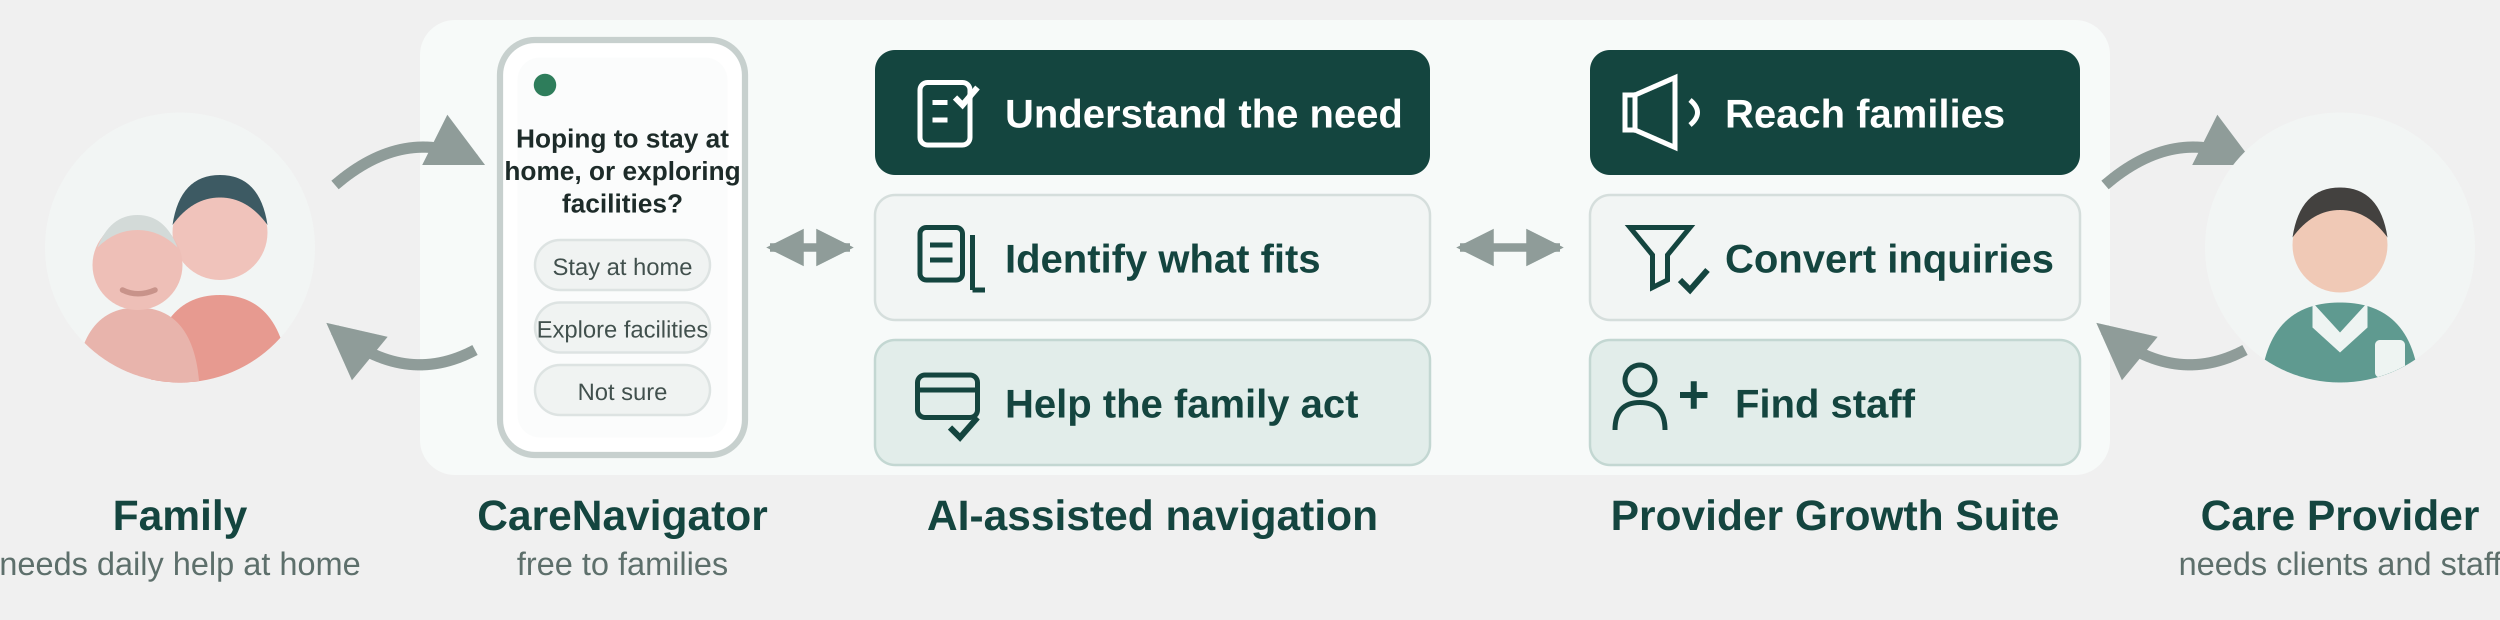
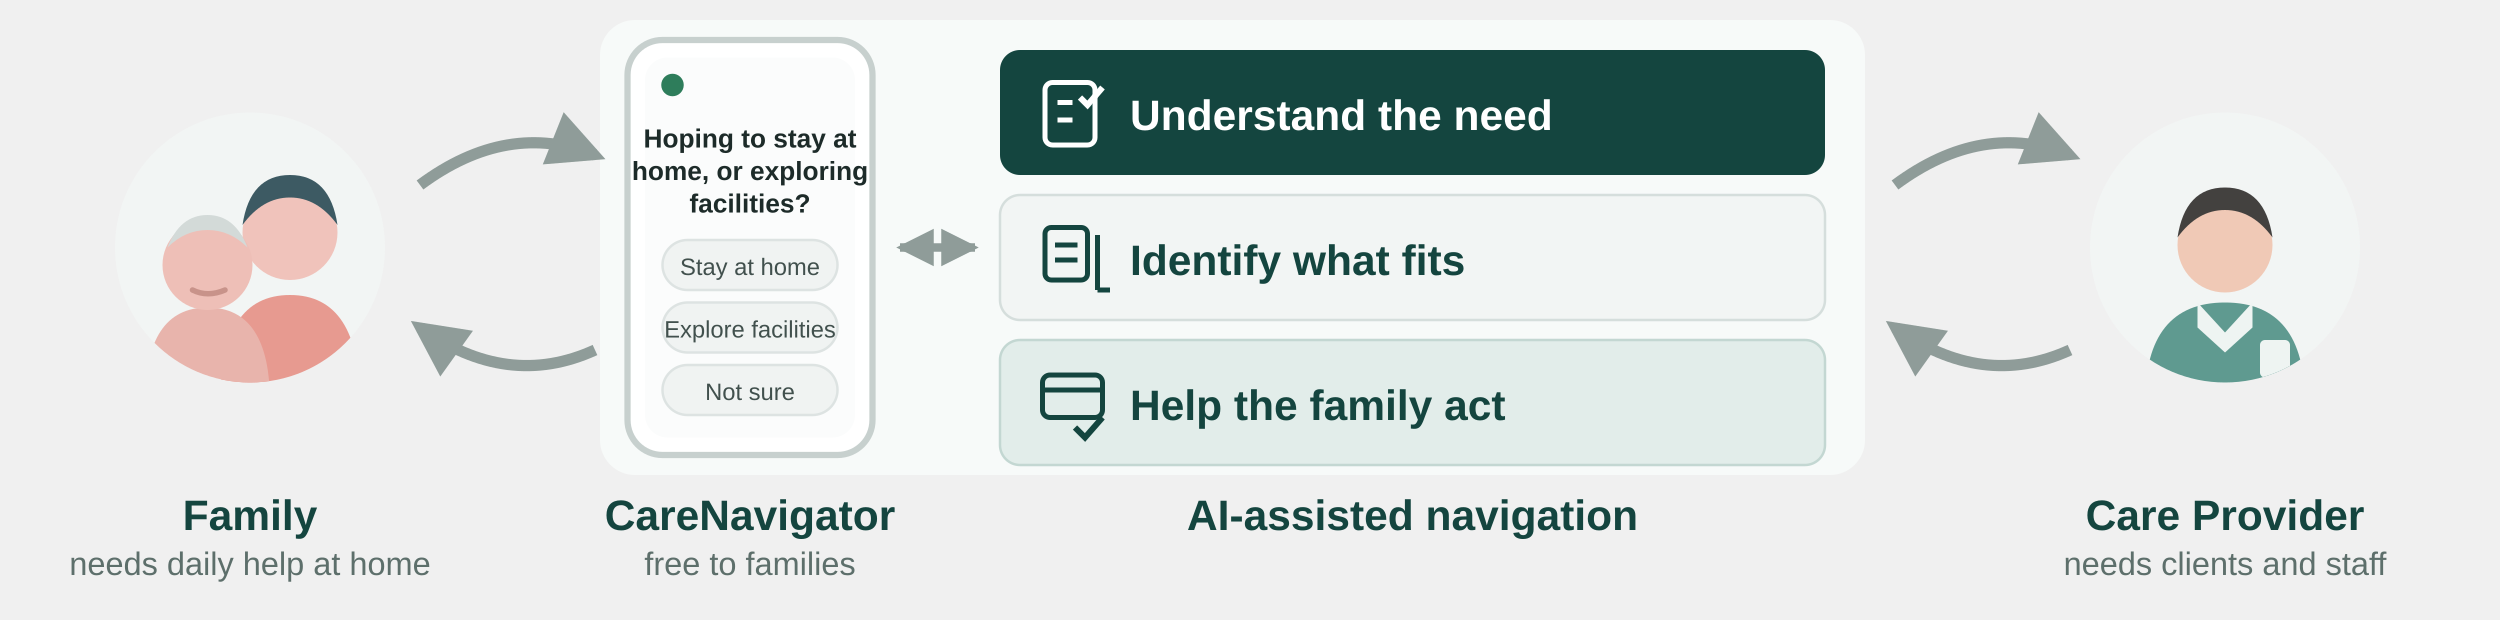
- <svg xmlns="http://www.w3.org/2000/svg" viewBox="0 0 1000 248" style="width:7.4in;margin:0 auto;display:block" role="img" aria-label="The two sides of the CareNavigator marketplace. A family works through the CareNavigator interface, which understands the need, identifies what fits, and helps the family act. Care providers, who need clients and staff, use the Provider Growth Suite to reach families, convert inquiries, and find staff.">
+ <svg xmlns="http://www.w3.org/2000/svg" viewBox="0 0 1000 248" style="width:7.4in;margin:0 auto;display:block" role="img" aria-label="The two sides of the CareNavigator marketplace. A family works through the CareNavigator interface, which understands the need, identifies what fits, and helps the family act, connecting the family to a care provider who needs clients and staff.">
  <defs>
    <marker id="ah" viewBox="0 0 10 10" refX="8" refY="5" markerWidth="5" markerHeight="5" orient="auto-start-reverse">
      <path d="M0 0 L10 5 L0 10 z" fill="#8f9c99" />
    </marker>
    <marker id="ah2" viewBox="0 0 10 10" refX="9" refY="5" markerWidth="15" markerHeight="15" markerUnits="userSpaceOnUse" orient="auto-start-reverse">
      <path d="M0 0 L10 5 L0 10 z" fill="#8f9c99" />
    </marker>
+     <clipPath id="famclip">
+       <circle cx="72" cy="99" r="54" />
+     </clipPath>
+     <clipPath id="provclip">
+       <circle cx="936" cy="99" r="54" />
+     </clipPath>
  </defs>
-   <rect x="168" y="8" width="676" height="182" rx="14" fill="#f7faf9" />
-   <clipPath id="famclip">
-     <circle cx="72" cy="99" r="54" />
-   </clipPath>
-   <circle cx="72" cy="99" r="54" fill="#f2f5f4" />
-   <g clip-path="url(#famclip)">
-     <path d="M60 161 q0-43 28-43 q28 0 28 43 z" fill="#e79a90" />
-     <circle cx="88" cy="93" r="19" fill="#f0c3bb" />
-     <path d="M69 90 q3-20 19-20 q16 0 19 20 q-8-11-19-11 q-11 0-19 11z" fill="#3d5a63" />
-     <path d="M30 161 q0-38 25-38 q25 0 25 38 z" fill="#e8b4ac" />
-     <circle cx="55" cy="106" r="18" fill="#eebfb7" />
-     <path d="M39 99 q5-13 16-13 q11 0 16 13 q-7-7-16-7 q-9 0-16 7z" fill="#d3dad8" />
-     <path d="M49 116 q6 3 13 0" fill="none" stroke="#c8938a" stroke-width="2.2" stroke-linecap="round" />
+   <rect x="240" y="8" width="506" height="182" rx="14" fill="#f7faf9" />
+   <circle cx="100" cy="99" r="54" fill="#f2f5f4" />
+   <g transform="translate(28,0)">
+     <g clip-path="url(#famclip)">
+       <path d="M60 161 q0-43 28-43 q28 0 28 43 z" fill="#e79a90" />
+       <circle cx="88" cy="93" r="19" fill="#f0c3bb" />
+       <path d="M69 90 q3-20 19-20 q16 0 19 20 q-8-11-19-11 q-11 0-19 11z" fill="#3d5a63" />
+       <path d="M30 161 q0-38 25-38 q25 0 25 38 z" fill="#e8b4ac" />
+       <circle cx="55" cy="106" r="18" fill="#eebfb7" />
+       <path d="M39 99 q5-13 16-13 q11 0 16 13 q-7-7-16-7 q-9 0-16 7z" fill="#d3dad8" />
+       <path d="M49 116 q6 3 13 0" fill="none" stroke="#c8938a" stroke-width="2.2" stroke-linecap="round" />
+     </g>
  </g>
-   <text x="72" y="212" text-anchor="middle" font-family="Arial" font-size="17" font-weight="700" fill="#14453f">Family</text>
-   <text x="72" y="230" text-anchor="middle" font-family="Arial" font-size="13" fill="#5d6f6b">needs daily help at home</text>
-   <path d="M134 74 q28-24 56-10" fill="none" stroke="#8f9c99" stroke-width="4.5" marker-end="url(#ah)" />
-   <path d="M190 140 q-28 15-56-8" fill="none" stroke="#8f9c99" stroke-width="4.5" marker-end="url(#ah)" />
-   <rect x="200" y="16" width="98" height="166" rx="14" fill="#fff" stroke="#c7d0ce" stroke-width="2.5" />
-   <rect x="207" y="23" width="84" height="152" rx="9" fill="#fbfcfc" />
-   <circle cx="218" cy="34" r="4.5" fill="#2e7d5b" />
-   <text x="249" y="59" text-anchor="middle" font-family="Arial" font-size="10.5" font-weight="700" fill="#1d2b29">Hoping to stay at</text>
-   <text x="249" y="72" text-anchor="middle" font-family="Arial" font-size="10.5" font-weight="700" fill="#1d2b29">home, or exploring</text>
-   <text x="249" y="85" text-anchor="middle" font-family="Arial" font-size="10.5" font-weight="700" fill="#1d2b29">facilities?</text>
-   <rect x="214" y="96" width="70" height="20" rx="10" fill="#f0f3f2" stroke="#dde3e2" />
-   <text x="249" y="110" text-anchor="middle" font-family="Arial" font-size="9.5" fill="#41504d">Stay at home</text>
-   <rect x="214" y="121" width="70" height="20" rx="10" fill="#f0f3f2" stroke="#dde3e2" />
-   <text x="249" y="135" text-anchor="middle" font-family="Arial" font-size="9.5" fill="#41504d">Explore facilities</text>
-   <rect x="214" y="146" width="70" height="20" rx="10" fill="#f0f3f2" stroke="#dde3e2" />
-   <text x="249" y="160" text-anchor="middle" font-family="Arial" font-size="9.5" fill="#41504d">Not sure</text>
-   <text x="249" y="212" text-anchor="middle" font-family="Arial" font-size="17" font-weight="700" fill="#14453f">CareNavigator</text>
-   <text x="249" y="230" text-anchor="middle" font-family="Arial" font-size="13" fill="#5d6f6b">free to families</text>
-   <path d="M308 99 h32" fill="none" stroke="#8f9c99" stroke-width="3.4" marker-start="url(#ah2)" marker-end="url(#ah2)" />
-   <rect x="350" y="20" width="222" height="50" rx="8" fill="#14453f" />
+   <text x="100" y="212" text-anchor="middle" font-family="Arial" font-size="17" font-weight="700" fill="#14453f">Family</text>
+   <text x="100" y="230" text-anchor="middle" font-family="Arial" font-size="13" fill="#5d6f6b">needs daily help at home</text>
+   <path d="M168 74 q35-26 70-12" fill="none" stroke="#8f9c99" stroke-width="4.5" marker-end="url(#ah)" />
+   <path d="M238 140 q-35 16-70-9" fill="none" stroke="#8f9c99" stroke-width="4.5" marker-end="url(#ah)" />
+   <g transform="translate(51,0)">
+     <rect x="200" y="16" width="98" height="166" rx="14" fill="#fff" stroke="#c7d0ce" stroke-width="2.5" />
+     <rect x="207" y="23" width="84" height="152" rx="9" fill="#fbfcfc" />
+     <circle cx="218" cy="34" r="4.5" fill="#2e7d5b" />
+     <text x="249" y="59" text-anchor="middle" font-family="Arial" font-size="10.5" font-weight="700" fill="#1d2b29">Hoping to stay at</text>
+     <text x="249" y="72" text-anchor="middle" font-family="Arial" font-size="10.5" font-weight="700" fill="#1d2b29">home, or exploring</text>
+     <text x="249" y="85" text-anchor="middle" font-family="Arial" font-size="10.5" font-weight="700" fill="#1d2b29">facilities?</text>
+     <rect x="214" y="96" width="70" height="20" rx="10" fill="#f0f3f2" stroke="#dde3e2" />
+     <text x="249" y="110" text-anchor="middle" font-family="Arial" font-size="9.5" fill="#41504d">Stay at home</text>
+     <rect x="214" y="121" width="70" height="20" rx="10" fill="#f0f3f2" stroke="#dde3e2" />
+     <text x="249" y="135" text-anchor="middle" font-family="Arial" font-size="9.5" fill="#41504d">Explore facilities</text>
+     <rect x="214" y="146" width="70" height="20" rx="10" fill="#f0f3f2" stroke="#dde3e2" />
+     <text x="249" y="160" text-anchor="middle" font-family="Arial" font-size="9.5" fill="#41504d">Not sure</text>
+   </g>
+   <text x="300" y="212" text-anchor="middle" font-family="Arial" font-size="17" font-weight="700" fill="#14453f">CareNavigator</text>
+   <text x="300" y="230" text-anchor="middle" font-family="Arial" font-size="13" fill="#5d6f6b">free to families</text>
+   <path d="M360 99 h30" fill="none" stroke="#8f9c99" stroke-width="3.4" marker-start="url(#ah2)" marker-end="url(#ah2)" />
+   <rect x="400" y="20" width="330" height="50" rx="8" fill="#14453f" />
  <g stroke="#ffffff" stroke-width="2" fill="none">
-     <rect x="368" y="33" width="20" height="25" rx="3" />
-     <path d="M373 41 h6 M373 48 h6" />
-     <path d="M382 39 l3 3 l6-7" stroke-width="2.4" />
+     <rect x="418" y="33" width="20" height="25" rx="3" />
+     <path d="M423 41 h6 M423 48 h6" />
+     <path d="M432 39 l3 3 l6-7" stroke-width="2.4" />
  </g>
-   <text x="402" y="51" font-family="Arial" font-size="16" font-weight="700" fill="#ffffff">Understand the need</text>
-   <rect x="350" y="78" width="222" height="50" rx="8" fill="#f2f5f4" stroke="#d5dedc" />
+   <text x="452" y="52" font-family="Arial" font-size="17" font-weight="700" fill="#ffffff">Understand the need</text>
+   <rect x="400" y="78" width="330" height="50" rx="8" fill="#f2f5f4" stroke="#d5dedc" />
  <g stroke="#14453f" stroke-width="2" fill="none">
-     <rect x="368" y="91" width="17" height="21" rx="2.5" />
-     <path d="M372 98 h9 M372 104 h9" />
-     <path d="M389 94 v22 M389 116 h5" />
+     <rect x="418" y="91" width="17" height="21" rx="2.5" />
+     <path d="M422 98 h9 M422 104 h9" />
+     <path d="M439 94 v22 M439 116 h5" />
  </g>
-   <text x="402" y="109" font-family="Arial" font-size="16" font-weight="700" fill="#14453f">Identify what fits</text>
-   <rect x="350" y="136" width="222" height="50" rx="8" fill="#e2edea" stroke="#c3d7d2" />
+   <text x="452" y="110" font-family="Arial" font-size="17" font-weight="700" fill="#14453f">Identify what fits</text>
+   <rect x="400" y="136" width="330" height="50" rx="8" fill="#e2edea" stroke="#c3d7d2" />
  <g stroke="#14453f" stroke-width="2" fill="none">
-     <rect x="367" y="150" width="24" height="17" rx="3" />
-     <path d="M367 156 h24" />
-     <path d="M380 171 l4 4 l7-8" stroke-width="2.4" />
+     <rect x="417" y="150" width="24" height="17" rx="3" />
+     <path d="M417 156 h24" />
+     <path d="M430 171 l4 4 l7-8" stroke-width="2.4" />
  </g>
-   <text x="402" y="167" font-family="Arial" font-size="16" font-weight="700" fill="#14453f">Help the family act</text>
-   <text x="461" y="212" text-anchor="middle" font-family="Arial" font-size="17" font-weight="700" fill="#14453f">AI-assisted navigation</text>
-   <path d="M584 99 h40" fill="none" stroke="#8f9c99" stroke-width="3.4" marker-start="url(#ah2)" marker-end="url(#ah2)" />
-   <rect x="636" y="20" width="196" height="50" rx="8" fill="#14453f" />
-   <g stroke="#ffffff" stroke-width="2" fill="none">
-     <path d="M654 38 l16-7 v28 l-16-7 z" />
-     <path d="M654 38 h-4 v14 h4" />
-     <path d="M676 40 q6 5 0 10" />
+   <text x="452" y="168" font-family="Arial" font-size="17" font-weight="700" fill="#14453f">Help the family act</text>
+   <text x="565" y="212" text-anchor="middle" font-family="Arial" font-size="17" font-weight="700" fill="#14453f">AI-assisted navigation</text>
+   <path d="M758 74 q35-26 70-12" fill="none" stroke="#8f9c99" stroke-width="4.5" marker-end="url(#ah)" />
+   <path d="M828 140 q-35 16-70-9" fill="none" stroke="#8f9c99" stroke-width="4.5" marker-end="url(#ah)" />
+   <circle cx="890" cy="99" r="54" fill="#f2f5f4" />
+   <g transform="translate(-46,0)">
+     <g clip-path="url(#provclip)">
+       <path d="M904 161 q0-40 32-40 q32 0 32 40 z" fill="#5f9a90" />
+       <path d="M925 121 l11 12 l11-12 v10 l-11 10 l-11-10 z" fill="#eef4f2" />
+       <circle cx="936" cy="98" r="19" fill="#f0c9b6" />
+       <path d="M917 95 q3-20 19-20 q16 0 19 20 q-8-11-19-11 q-11 0-19 11z" fill="#43413f" />
+       <rect x="950" y="136" width="12" height="15" rx="2" fill="#eef4f2" />
+     </g>
  </g>
-   <text x="690" y="51" font-family="Arial" font-size="16" font-weight="700" fill="#ffffff">Reach families</text>
-   <rect x="636" y="78" width="196" height="50" rx="8" fill="#f2f5f4" stroke="#d5dedc" />
-   <g stroke="#14453f" stroke-width="2" fill="none">
-     <path d="M652 91 h24 l-9 11 v10 l-6 3 v-13 z" />
-     <path d="M672 112 l4 4 l7-8" stroke-width="2.4" />
-   </g>
-   <text x="690" y="109" font-family="Arial" font-size="16" font-weight="700" fill="#14453f">Convert inquiries</text>
-   <rect x="636" y="136" width="196" height="50" rx="8" fill="#e2edea" stroke="#c3d7d2" />
-   <g stroke="#14453f" stroke-width="2" fill="none">
-     <circle cx="656" cy="152" r="6" />
-     <path d="M646 172 q0-11 10-11 q10 0 10 11" />
-     <path d="M672 158 h11 M677.5 152.5 v11" stroke-width="2.4" />
-   </g>
-   <text x="694" y="167" font-family="Arial" font-size="16" font-weight="700" fill="#14453f">Find staff</text>
-   <text x="734" y="212" text-anchor="middle" font-family="Arial" font-size="17" font-weight="700" fill="#14453f">Provider Growth Suite</text>
-   <path d="M842 74 q28-24 56-10" fill="none" stroke="#8f9c99" stroke-width="4.5" marker-end="url(#ah)" />
-   <path d="M898 140 q-28 15-56-8" fill="none" stroke="#8f9c99" stroke-width="4.5" marker-end="url(#ah)" />
-   <clipPath id="provclip">
-     <circle cx="936" cy="99" r="54" />
-   </clipPath>
-   <circle cx="936" cy="99" r="54" fill="#f2f5f4" />
-   <g clip-path="url(#provclip)">
-     <path d="M904 161 q0-40 32-40 q32 0 32 40 z" fill="#5f9a90" />
-     <path d="M925 121 l11 12 l11-12 v10 l-11 10 l-11-10 z" fill="#eef4f2" />
-     <circle cx="936" cy="98" r="19" fill="#f0c9b6" />
-     <path d="M917 95 q3-20 19-20 q16 0 19 20 q-8-11-19-11 q-11 0-19 11z" fill="#43413f" />
-     <rect x="950" y="136" width="12" height="15" rx="2" fill="#eef4f2" />
-   </g>
-   <text x="936" y="212" text-anchor="middle" font-family="Arial" font-size="17" font-weight="700" fill="#14453f">Care Provider</text>
-   <text x="936" y="230" text-anchor="middle" font-family="Arial" font-size="13" fill="#5d6f6b">needs clients and staff</text>
+   <text x="890" y="212" text-anchor="middle" font-family="Arial" font-size="17" font-weight="700" fill="#14453f">Care Provider</text>
+   <text x="890" y="230" text-anchor="middle" font-family="Arial" font-size="13" fill="#5d6f6b">needs clients and staff</text>
</svg>
